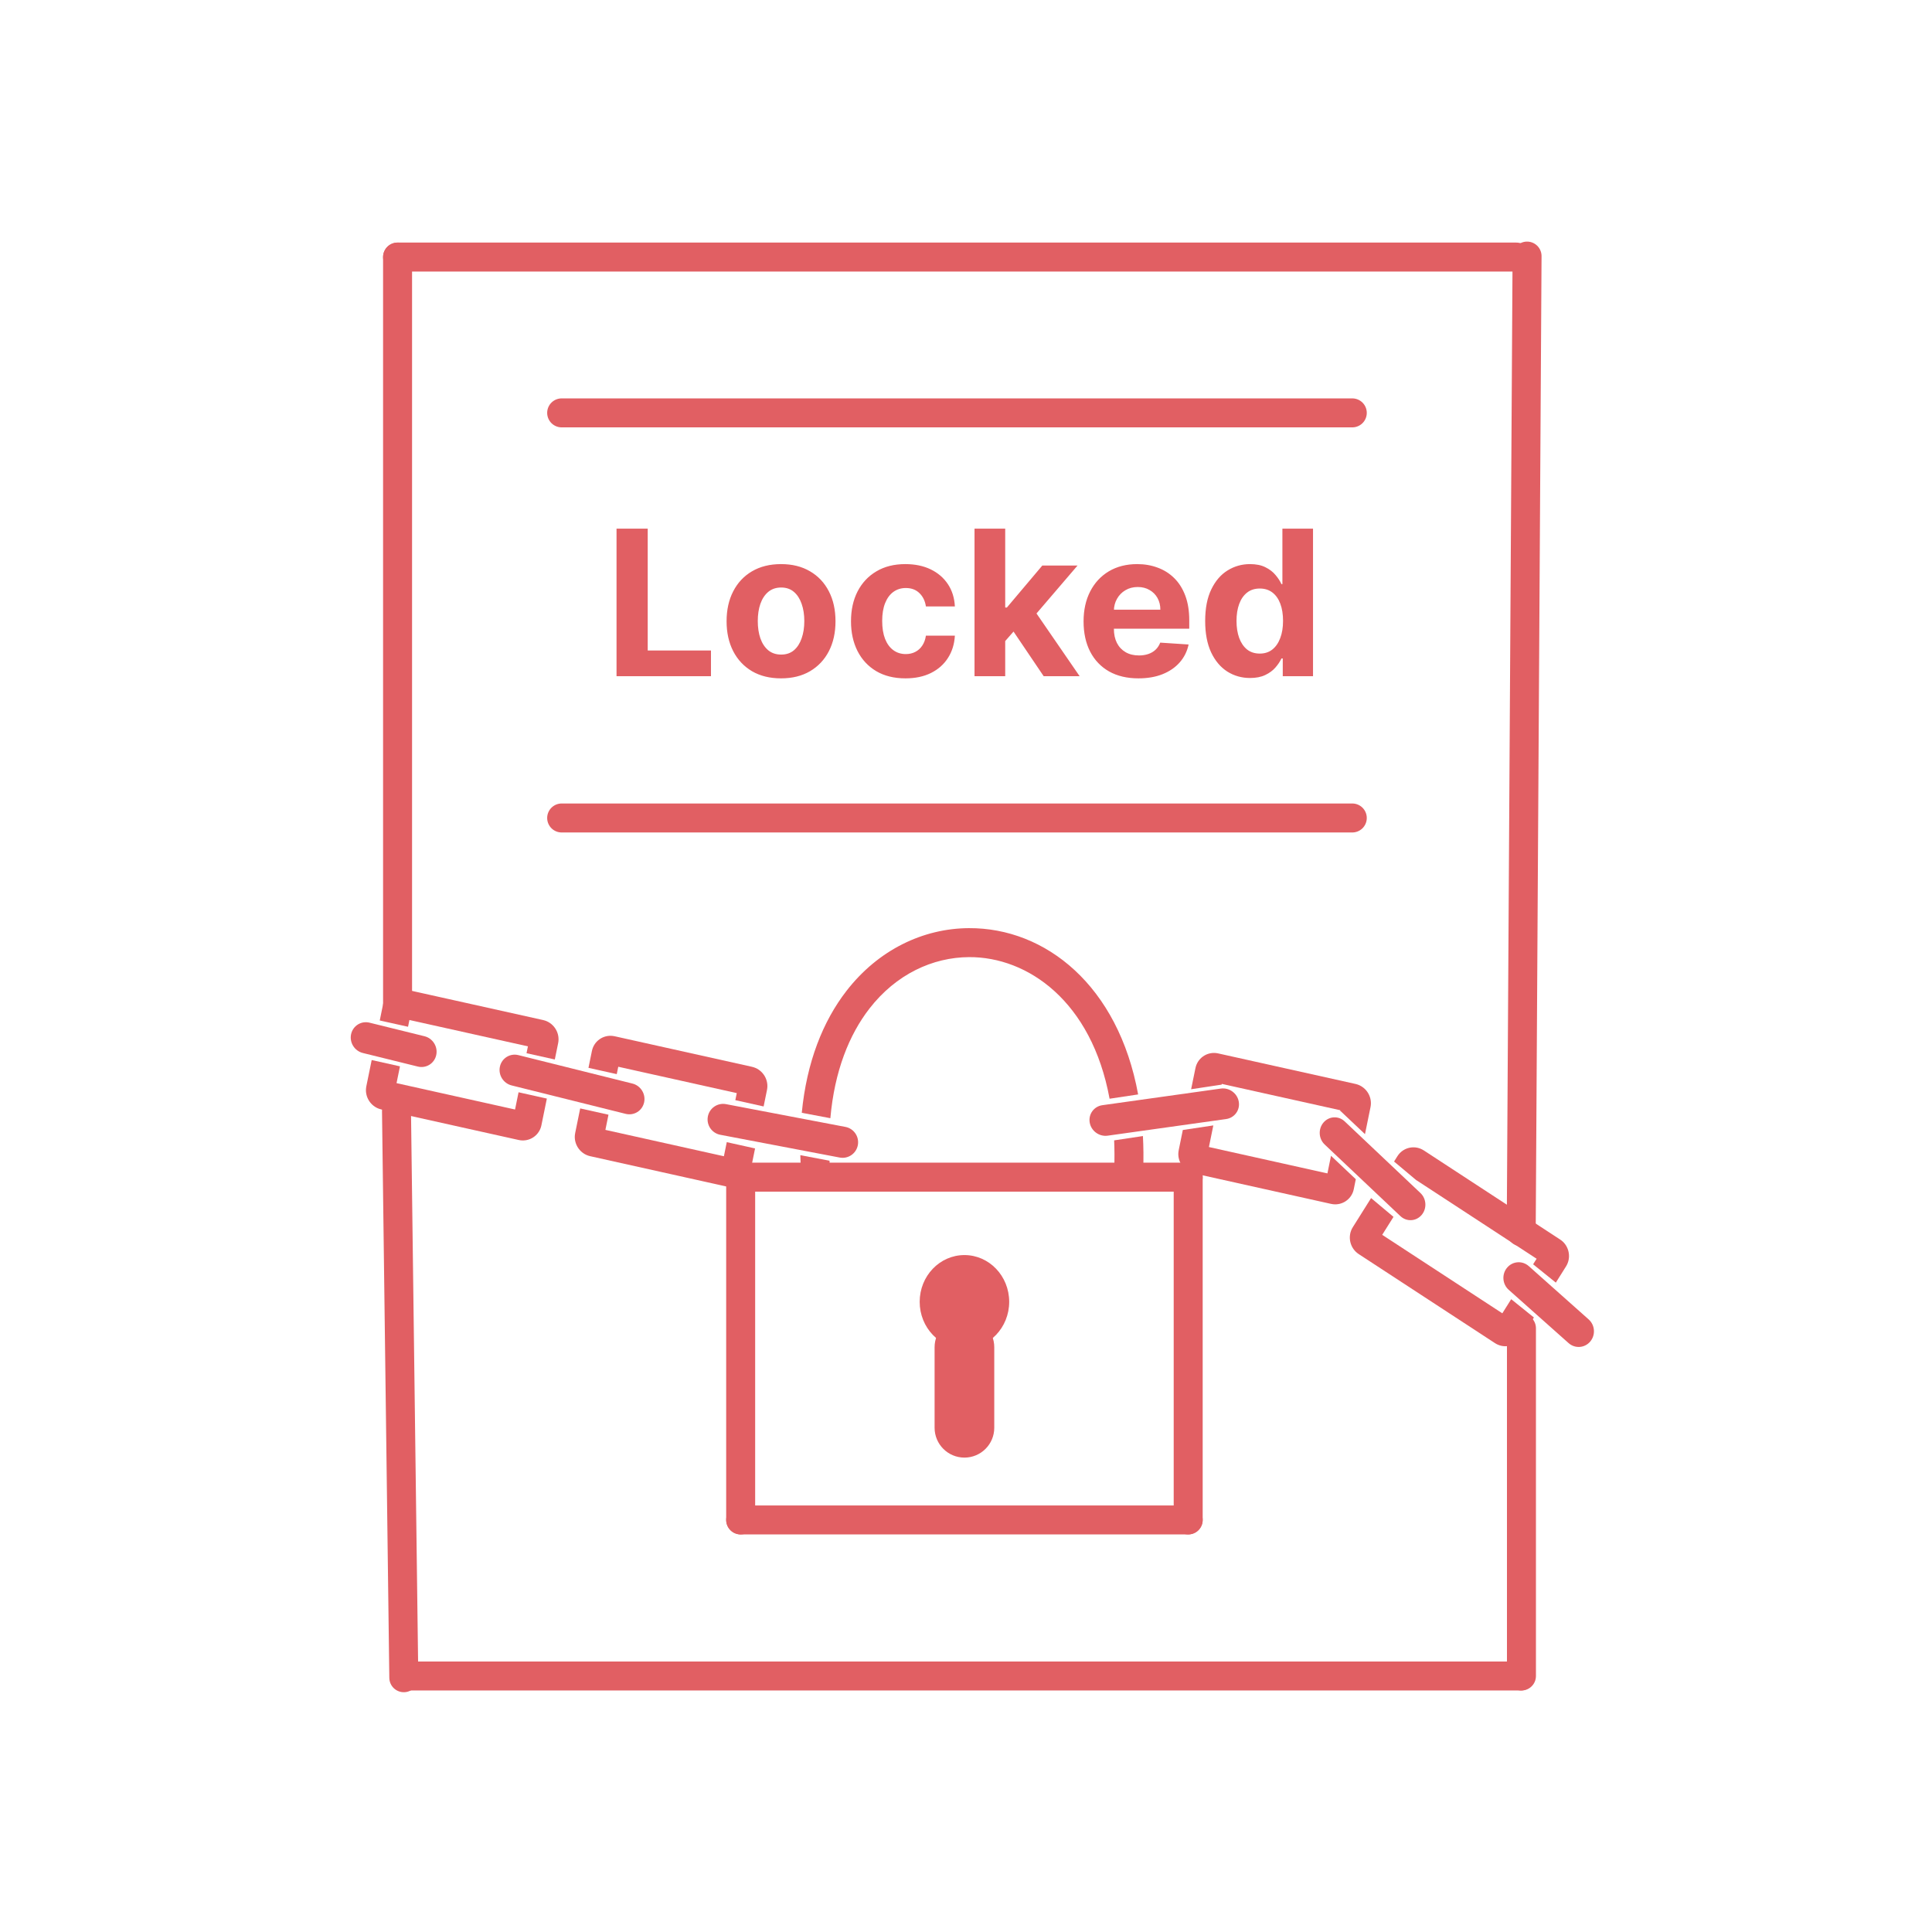
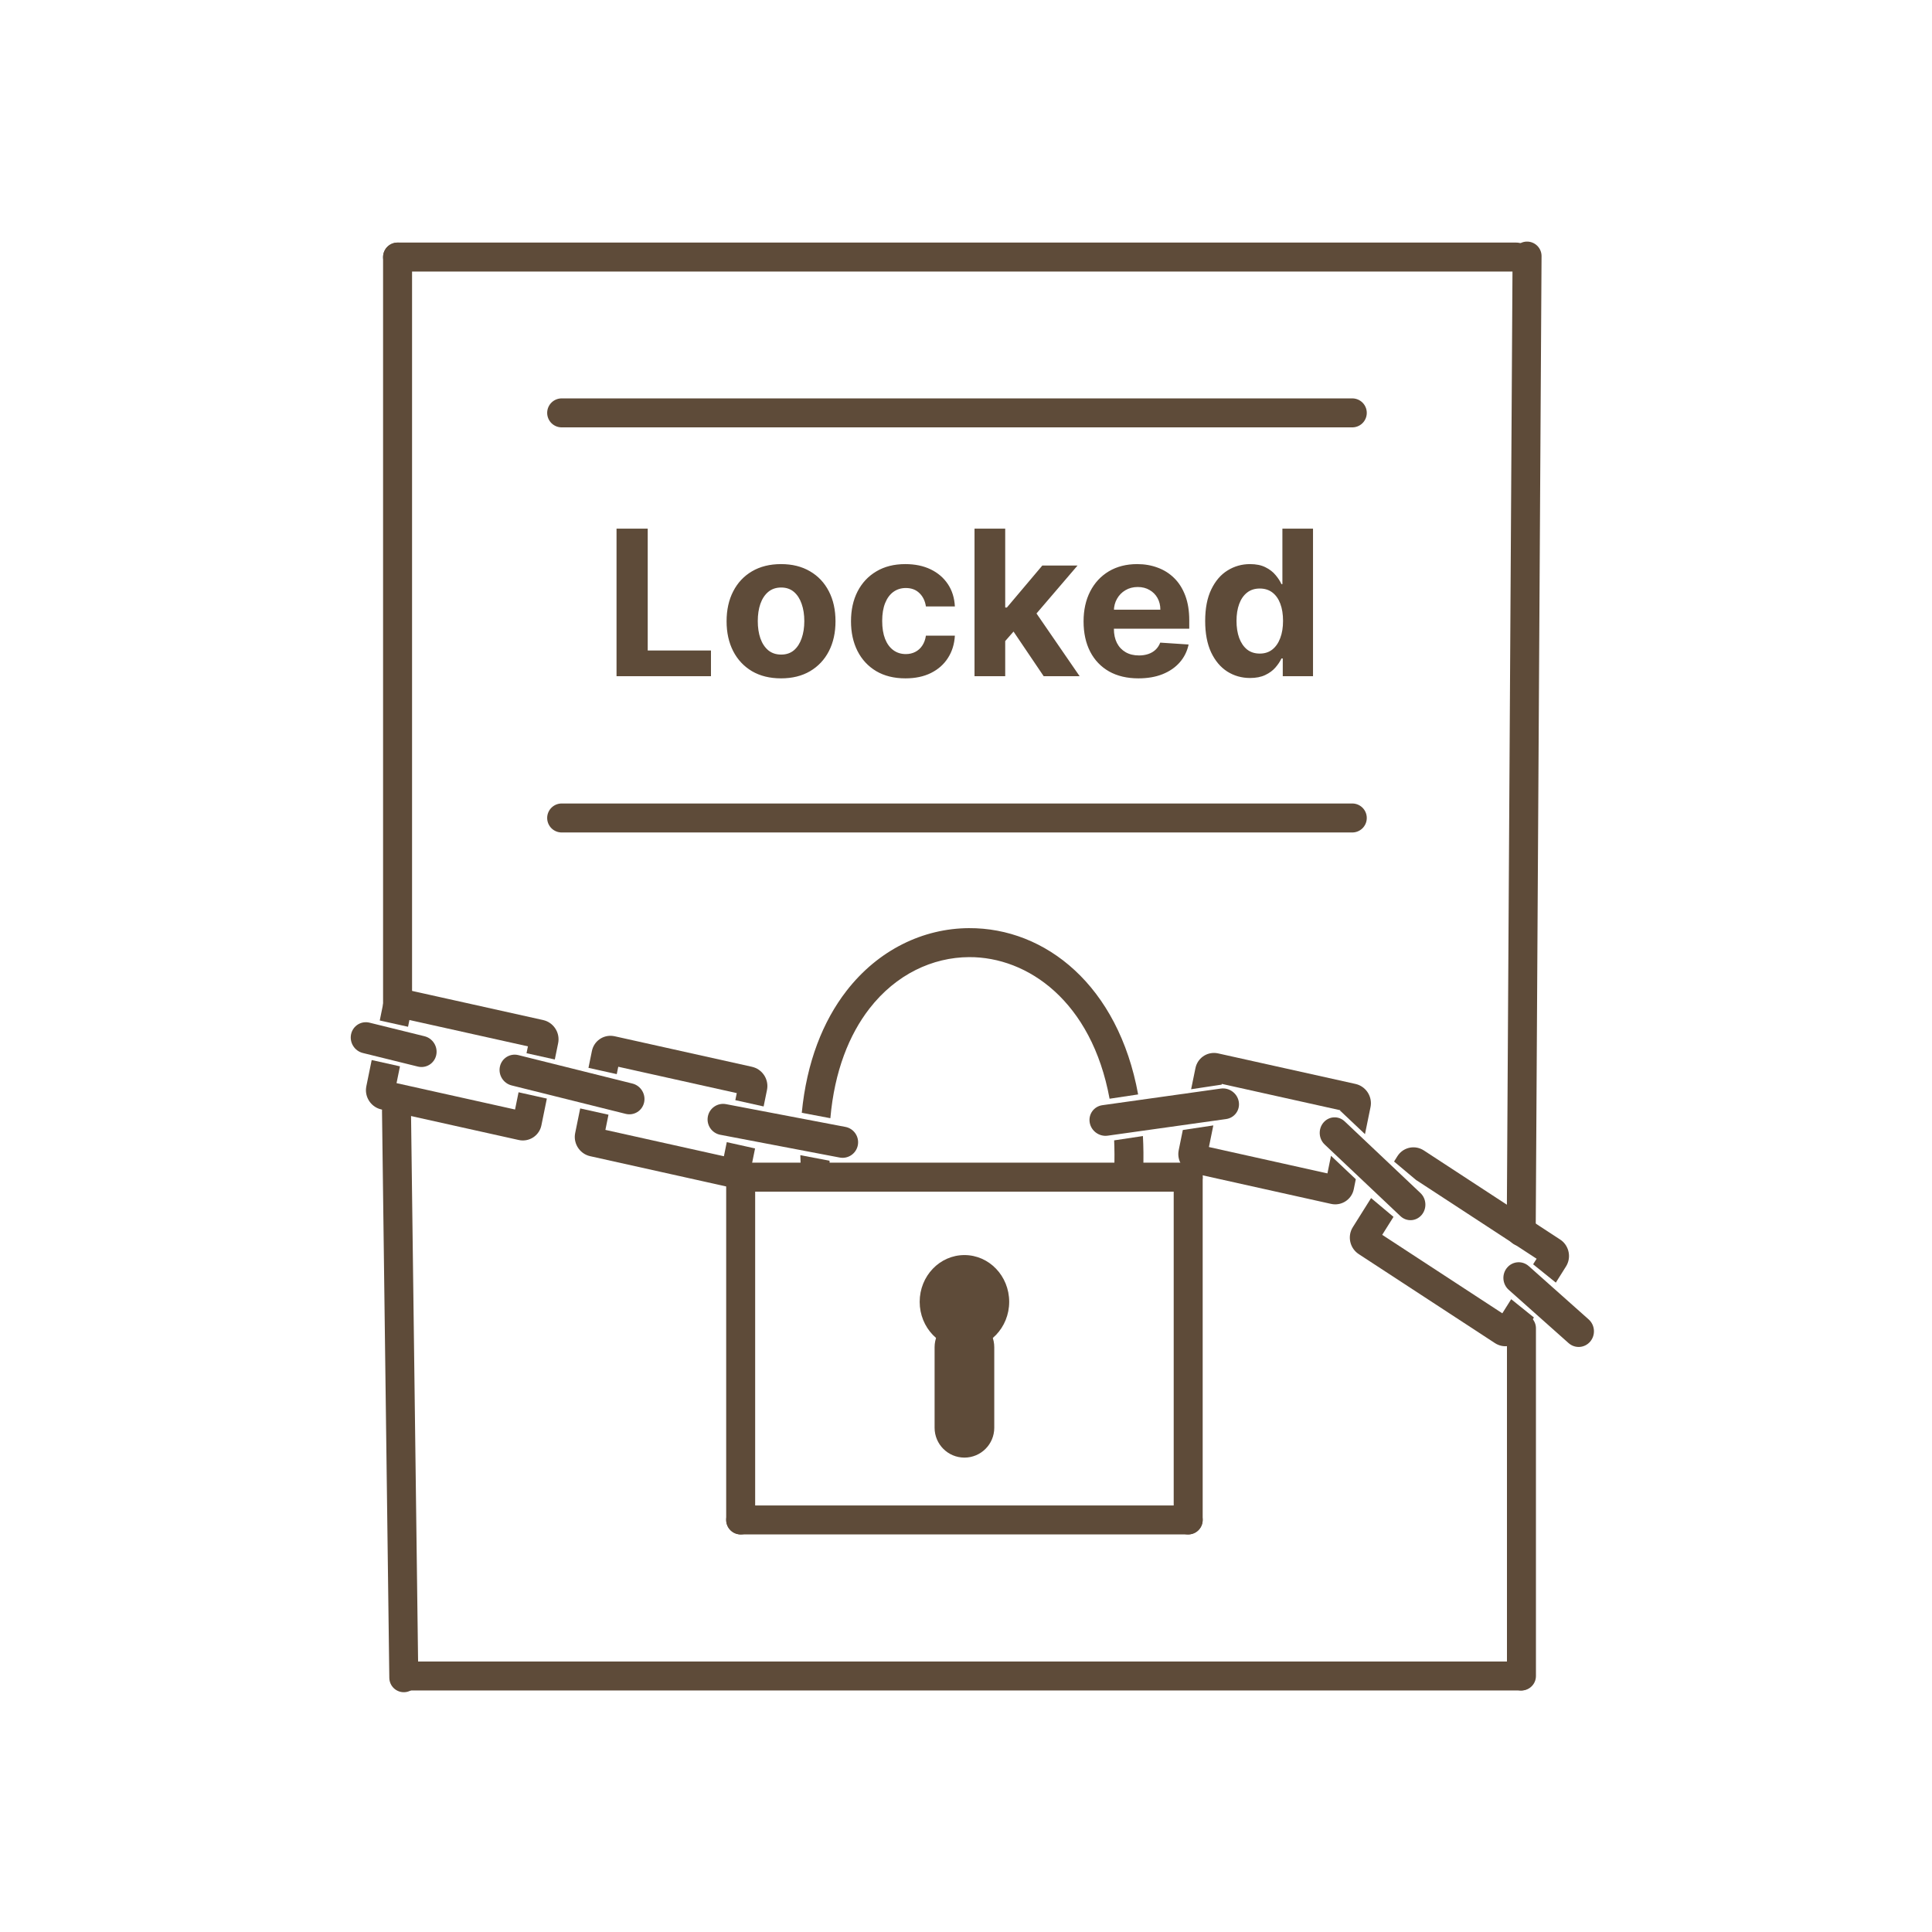
<svg xmlns="http://www.w3.org/2000/svg" width="200" height="200" viewBox="0 0 200 200" fill="none">
-   <path d="M41.156 26.612H156.975" stroke="#E15F63" stroke-width="3" stroke-linecap="round" />
-   <path d="M58.143 42.741H139.988" stroke="#E15F63" stroke-width="3" stroke-linecap="round" />
-   <path d="M58.143 84.677H139.988" stroke="#E15F63" stroke-width="3" stroke-linecap="round" />
-   <line x1="42.545" y1="173.499" x2="157.412" y2="173.499" stroke="#E15F63" stroke-width="3" stroke-linecap="round" />
-   <path d="M41.045 114.999L41.802 173.677" stroke="#E15F63" stroke-width="3" stroke-linecap="round" />
-   <path d="M41.156 26.612L41.156 104.031" stroke="#E15F63" stroke-width="3" stroke-linecap="round" />
-   <line x1="158.081" y1="26.509" x2="157.476" y2="127.508" stroke="#E15F63" stroke-width="3" stroke-linecap="round" />
-   <line x1="157.5" y1="137.5" x2="157.5" y2="173.5" stroke="#E15F63" stroke-width="3" stroke-linecap="round" />
-   <path d="M63.823 69.999V54.727H67.052V67.337H73.599V69.999H63.823ZM80.854 70.223C79.695 70.223 78.694 69.977 77.848 69.485C77.008 68.987 76.359 68.296 75.902 67.412C75.445 66.522 75.216 65.49 75.216 64.317C75.216 63.133 75.445 62.099 75.902 61.215C76.359 60.325 77.008 59.633 77.848 59.141C78.694 58.644 79.695 58.396 80.854 58.396C82.012 58.396 83.011 58.644 83.852 59.141C84.697 59.633 85.348 60.325 85.805 61.215C86.263 62.099 86.491 63.133 86.491 64.317C86.491 65.49 86.263 66.522 85.805 67.412C85.348 68.296 84.697 68.987 83.852 69.485C83.011 69.977 82.012 70.223 80.854 70.223ZM80.868 67.762C81.395 67.762 81.835 67.613 82.189 67.315C82.541 67.011 82.807 66.599 82.986 66.077C83.17 65.555 83.262 64.961 83.262 64.294C83.262 63.628 83.17 63.034 82.986 62.512C82.807 61.99 82.541 61.577 82.189 61.274C81.835 60.971 81.395 60.819 80.868 60.819C80.337 60.819 79.889 60.971 79.526 61.274C79.168 61.577 78.897 61.99 78.713 62.512C78.534 63.034 78.445 63.628 78.445 64.294C78.445 64.961 78.534 65.555 78.713 66.077C78.897 66.599 79.168 67.011 79.526 67.315C79.889 67.613 80.337 67.762 80.868 67.762ZM93.733 70.223C92.559 70.223 91.55 69.974 90.705 69.477C89.865 68.975 89.218 68.279 88.766 67.389C88.319 66.499 88.095 65.475 88.095 64.317C88.095 63.143 88.321 62.114 88.773 61.229C89.231 60.34 89.879 59.646 90.72 59.149C91.56 58.647 92.559 58.396 93.718 58.396C94.717 58.396 95.592 58.577 96.343 58.94C97.093 59.303 97.687 59.812 98.125 60.469C98.562 61.125 98.803 61.896 98.848 62.781H95.85C95.766 62.209 95.542 61.749 95.179 61.401C94.821 61.048 94.352 60.871 93.77 60.871C93.278 60.871 92.848 61.006 92.48 61.274C92.117 61.538 91.833 61.923 91.629 62.43C91.426 62.937 91.324 63.551 91.324 64.272C91.324 65.003 91.423 65.624 91.622 66.136C91.826 66.648 92.112 67.039 92.48 67.307C92.848 67.576 93.278 67.71 93.77 67.71C94.133 67.71 94.458 67.635 94.747 67.486C95.04 67.337 95.281 67.121 95.47 66.837C95.664 66.549 95.791 66.204 95.85 65.801H98.848C98.799 66.676 98.56 67.446 98.132 68.112C97.71 68.774 97.126 69.291 96.38 69.664C95.634 70.037 94.752 70.223 93.733 70.223ZM103.761 66.703L103.768 62.892H104.231L107.9 58.545H111.546L106.617 64.302H105.864L103.761 66.703ZM100.882 69.999V54.727H104.059V69.999H100.882ZM108.041 69.999L104.671 65.01L106.789 62.766L111.763 69.999H108.041ZM117.853 70.223C116.675 70.223 115.661 69.984 114.811 69.507C113.966 69.025 113.314 68.344 112.857 67.464C112.4 66.579 112.171 65.532 112.171 64.324C112.171 63.146 112.4 62.112 112.857 61.222C113.314 60.332 113.958 59.639 114.788 59.141C115.624 58.644 116.603 58.396 117.727 58.396C118.482 58.396 119.186 58.517 119.837 58.761C120.493 59 121.065 59.36 121.552 59.842C122.044 60.325 122.427 60.931 122.701 61.662C122.974 62.388 123.111 63.238 123.111 64.212V65.085H113.439V63.116H120.12C120.12 62.659 120.021 62.254 119.822 61.901C119.623 61.548 119.347 61.272 118.994 61.073C118.646 60.869 118.241 60.767 117.779 60.767C117.297 60.767 116.869 60.879 116.496 61.103C116.128 61.321 115.84 61.617 115.631 61.99C115.422 62.358 115.315 62.768 115.31 63.221V65.092C115.31 65.659 115.415 66.149 115.624 66.561C115.837 66.974 116.138 67.292 116.526 67.516C116.914 67.74 117.374 67.852 117.906 67.852C118.259 67.852 118.582 67.802 118.875 67.702C119.168 67.603 119.419 67.454 119.628 67.255C119.837 67.056 119.996 66.812 120.106 66.524L123.044 66.718C122.895 67.424 122.589 68.04 122.127 68.567C121.669 69.09 121.078 69.497 120.352 69.79C119.631 70.079 118.798 70.223 117.853 70.223ZM129.405 70.186C128.535 70.186 127.747 69.962 127.041 69.514C126.34 69.062 125.783 68.398 125.37 67.523C124.963 66.643 124.759 65.565 124.759 64.287C124.759 62.974 124.97 61.883 125.393 61.013C125.815 60.138 126.377 59.484 127.078 59.052C127.784 58.614 128.557 58.396 129.397 58.396C130.039 58.396 130.573 58.505 131.001 58.724C131.433 58.938 131.781 59.206 132.045 59.529C132.313 59.847 132.517 60.16 132.656 60.469H132.753V54.727H135.923V69.999H132.791V68.165H132.656C132.507 68.483 132.296 68.799 132.022 69.112C131.754 69.42 131.404 69.676 130.971 69.88C130.543 70.084 130.021 70.186 129.405 70.186ZM130.412 67.658C130.924 67.658 131.356 67.518 131.709 67.24C132.067 66.957 132.341 66.561 132.53 66.054C132.723 65.547 132.82 64.953 132.82 64.272C132.82 63.591 132.726 62.999 132.537 62.497C132.348 61.995 132.075 61.607 131.717 61.334C131.359 61.06 130.924 60.924 130.412 60.924C129.89 60.924 129.45 61.065 129.092 61.349C128.734 61.632 128.463 62.025 128.279 62.527C128.095 63.029 128.003 63.611 128.003 64.272C128.003 64.938 128.095 65.527 128.279 66.039C128.468 66.546 128.739 66.944 129.092 67.233C129.45 67.516 129.89 67.658 130.412 67.658Z" fill="#E15F63" />
-   <path d="M76.674 121.859V157.343" stroke="#E15F63" stroke-width="3" stroke-linecap="round" />
-   <path d="M123.001 121.859V157.343" stroke="#E15F63" stroke-width="3" stroke-linecap="round" />
-   <path d="M76.674 121.859L123.001 121.859" stroke="#E15F63" stroke-width="3" stroke-linecap="round" />
-   <path d="M76.674 157.343L123.001 157.343" stroke="#E15F63" stroke-width="3" stroke-linecap="round" />
-   <ellipse cx="99.838" cy="134.763" rx="4.633" ry="4.839" fill="#E15F63" />
-   <rect x="96.749" y="136.375" width="6.177" height="14.516" rx="3.089" fill="#E15F63" />
-   <path d="M38.477 109.736L41.405 110.387L41.05 112.126L53.318 114.856L53.681 113.072L56.61 113.724L56.047 116.486L55.997 116.684C55.715 117.585 54.835 118.156 53.897 118.046L53.695 118.012L39.475 114.849L39.278 114.794C38.378 114.496 37.797 113.6 37.892 112.657L37.922 112.455L38.477 109.736ZM41.805 102.399L42.006 102.434L56.226 105.596L56.424 105.651C57.388 105.971 57.986 106.976 57.779 107.99L57.434 109.678L54.505 109.027L54.651 108.318L42.383 105.59L42.24 106.29L39.312 105.64L39.655 103.959C39.862 102.944 40.8 102.281 41.805 102.399Z" fill="#E15F63" />
-   <path d="M63.425 107.239L63.626 107.272L77.846 110.435L78.044 110.491C79.007 110.81 79.606 111.815 79.399 112.83L79.05 114.539L76.121 113.887L76.27 113.158L64.003 110.429L63.846 111.193L60.919 110.543L60.062 114.744L62.99 115.395L62.671 116.965L74.938 119.694L75.235 118.235L78.164 118.886L77.667 121.326L77.616 121.523C77.335 122.424 76.455 122.995 75.517 122.884L75.314 122.851L61.094 119.688L60.897 119.633C59.998 119.335 59.417 118.439 59.511 117.497L59.542 117.294L61.274 108.798C61.481 107.784 62.419 107.12 63.425 107.239Z" fill="#E15F63" />
-   <path d="M125.147 118.74L137.415 121.469L137.786 119.647L140.352 122.072L140.143 123.1L140.093 123.298C139.812 124.199 138.931 124.77 137.994 124.66L137.792 124.626L123.572 121.463L123.375 121.408C122.475 121.11 121.894 120.214 121.989 119.271L122.019 119.069L122.445 116.977L125.603 116.503L125.147 118.74ZM125.902 109.013L126.103 109.048L140.323 112.21L140.521 112.265C141.485 112.585 142.082 113.59 141.876 114.604L141.303 117.406L138.757 115L138.727 115.03L138.748 114.932L126.48 112.204L126.464 112.281L123.305 112.757L123.752 110.573C123.959 109.558 124.897 108.895 125.902 109.013Z" fill="#E15F63" />
-   <rect width="3.214" height="11.512" rx="1.607" transform="matrix(0.646576 -0.76285 0.747017 0.664805 154.979 132.451)" fill="#E15F63" />
-   <rect width="3.214" height="15.381" rx="1.607" transform="matrix(0.218459 -0.975846 0.970288 0.241955 51.4021 111.973)" fill="#E15F63" />
-   <rect width="3.214" height="9.075" rx="1.607" transform="matrix(0.216122 -0.976366 0.970864 0.23963 36 108.62)" fill="#E15F63" />
-   <rect width="3.226" height="15.807" rx="1.613" transform="matrix(0.184347 -0.982861 0.982312 0.187253 72.9788 117.17)" fill="#E15F63" />
-   <rect width="3.165" height="13.957" rx="1.582" transform="matrix(0.654954 -0.755669 0.726633 0.687026 135.979 117.391)" fill="#E15F63" />
-   <rect width="3.203" height="15.581" rx="1.602" transform="matrix(-0.171064 -0.98526 0.990297 -0.138966 113.081 117.787)" fill="#E15F63" />
-   <path d="M85.871 120.156C85.882 120.421 85.896 120.689 85.913 120.96L84.416 121.053L82.919 121.148C82.886 120.619 82.862 120.097 82.85 119.584L85.871 120.156ZM118.315 117.603C118.375 118.729 118.387 119.897 118.345 121.106L116.846 121.053L115.347 121.002C115.382 119.98 115.377 118.997 115.337 118.05L118.315 117.603ZM100.301 96.081C108.231 96.041 115.762 102.02 117.819 113.296L114.863 113.74C113.01 103.651 106.394 99.05 100.316 99.081C96.549 99.1 92.759 100.851 89.997 104.416C87.918 107.1 86.388 110.863 85.959 115.756L83 115.196C83.508 109.955 85.186 105.728 87.625 102.579C90.932 98.309 95.579 96.105 100.301 96.081Z" fill="#E15F63" />
-   <path d="M144.254 125.969L143.086 127.829L155.52 135.954L156.438 134.492L158.79 136.386L157.499 138.442L157.381 138.608C156.801 139.353 155.776 139.577 154.937 139.143L154.76 139.041L140.653 129.822L140.488 129.701C139.751 129.105 139.523 128.062 139.944 127.212L140.044 127.035L141.935 124.024L144.254 125.969ZM144.657 119.693C145.208 118.816 146.321 118.526 147.219 118.991L147.396 119.093L161.502 128.313L161.669 128.433C162.458 129.072 162.664 130.223 162.113 131.1L161.059 132.776L158.708 130.88L159.07 130.305L146.636 122.18L146.631 122.187L144.312 120.241L144.657 119.693Z" fill="#E15F63" />
+   <path d="M41.156 26.612H156.975" stroke="#5E4B39" stroke-width="3" stroke-linecap="round" />
+   <path d="M58.143 42.741H139.988" stroke="#5E4B39" stroke-width="3" stroke-linecap="round" />
+   <path d="M58.143 84.677H139.988" stroke="#5E4B39" stroke-width="3" stroke-linecap="round" />
+   <line x1="42.545" y1="173.499" x2="157.412" y2="173.499" stroke="#5E4B39" stroke-width="3" stroke-linecap="round" />
+   <path d="M41.045 114.999L41.802 173.677" stroke="#5E4B39" stroke-width="3" stroke-linecap="round" />
+   <path d="M41.156 26.612L41.156 104.031" stroke="#5E4B39" stroke-width="3" stroke-linecap="round" />
+   <line x1="158.081" y1="26.509" x2="157.476" y2="127.508" stroke="#5E4B39" stroke-width="3" stroke-linecap="round" />
+   <line x1="157.5" y1="137.5" x2="157.5" y2="173.5" stroke="#5E4B39" stroke-width="3" stroke-linecap="round" />
+   <path d="M63.823 69.999V54.727H67.052V67.337H73.599V69.999H63.823ZM80.854 70.223C79.695 70.223 78.694 69.977 77.848 69.485C77.008 68.987 76.359 68.296 75.902 67.412C75.445 66.522 75.216 65.49 75.216 64.317C75.216 63.133 75.445 62.099 75.902 61.215C76.359 60.325 77.008 59.633 77.848 59.141C78.694 58.644 79.695 58.396 80.854 58.396C82.012 58.396 83.011 58.644 83.852 59.141C84.697 59.633 85.348 60.325 85.805 61.215C86.263 62.099 86.491 63.133 86.491 64.317C86.491 65.49 86.263 66.522 85.805 67.412C85.348 68.296 84.697 68.987 83.852 69.485C83.011 69.977 82.012 70.223 80.854 70.223ZM80.868 67.762C81.395 67.762 81.835 67.613 82.189 67.315C82.541 67.011 82.807 66.599 82.986 66.077C83.17 65.555 83.262 64.961 83.262 64.294C83.262 63.628 83.17 63.034 82.986 62.512C82.807 61.99 82.541 61.577 82.189 61.274C81.835 60.971 81.395 60.819 80.868 60.819C80.337 60.819 79.889 60.971 79.526 61.274C79.168 61.577 78.897 61.99 78.713 62.512C78.534 63.034 78.445 63.628 78.445 64.294C78.445 64.961 78.534 65.555 78.713 66.077C78.897 66.599 79.168 67.011 79.526 67.315C79.889 67.613 80.337 67.762 80.868 67.762ZM93.733 70.223C92.559 70.223 91.55 69.974 90.705 69.477C89.865 68.975 89.218 68.279 88.766 67.389C88.319 66.499 88.095 65.475 88.095 64.317C88.095 63.143 88.321 62.114 88.773 61.229C89.231 60.34 89.879 59.646 90.72 59.149C91.56 58.647 92.559 58.396 93.718 58.396C94.717 58.396 95.592 58.577 96.343 58.94C97.093 59.303 97.687 59.812 98.125 60.469C98.562 61.125 98.803 61.896 98.848 62.781H95.85C95.766 62.209 95.542 61.749 95.179 61.401C94.821 61.048 94.352 60.871 93.77 60.871C93.278 60.871 92.848 61.006 92.48 61.274C92.117 61.538 91.833 61.923 91.629 62.43C91.426 62.937 91.324 63.551 91.324 64.272C91.324 65.003 91.423 65.624 91.622 66.136C91.826 66.648 92.112 67.039 92.48 67.307C92.848 67.576 93.278 67.71 93.77 67.71C94.133 67.71 94.458 67.635 94.747 67.486C95.04 67.337 95.281 67.121 95.47 66.837C95.664 66.549 95.791 66.204 95.85 65.801H98.848C98.799 66.676 98.56 67.446 98.132 68.112C97.71 68.774 97.126 69.291 96.38 69.664C95.634 70.037 94.752 70.223 93.733 70.223ZM103.761 66.703L103.768 62.892H104.231L107.9 58.545H111.546L106.617 64.302H105.864L103.761 66.703ZM100.882 69.999V54.727H104.059V69.999H100.882ZM108.041 69.999L104.671 65.01L106.789 62.766L111.763 69.999H108.041ZM117.853 70.223C116.675 70.223 115.661 69.984 114.811 69.507C113.966 69.025 113.314 68.344 112.857 67.464C112.4 66.579 112.171 65.532 112.171 64.324C112.171 63.146 112.4 62.112 112.857 61.222C113.314 60.332 113.958 59.639 114.788 59.141C115.624 58.644 116.603 58.396 117.727 58.396C118.482 58.396 119.186 58.517 119.837 58.761C120.493 59 121.065 59.36 121.552 59.842C122.044 60.325 122.427 60.931 122.701 61.662C122.974 62.388 123.111 63.238 123.111 64.212V65.085H113.439V63.116H120.12C120.12 62.659 120.021 62.254 119.822 61.901C119.623 61.548 119.347 61.272 118.994 61.073C118.646 60.869 118.241 60.767 117.779 60.767C117.297 60.767 116.869 60.879 116.496 61.103C116.128 61.321 115.84 61.617 115.631 61.99C115.422 62.358 115.315 62.768 115.31 63.221V65.092C115.31 65.659 115.415 66.149 115.624 66.561C115.837 66.974 116.138 67.292 116.526 67.516C116.914 67.74 117.374 67.852 117.906 67.852C118.259 67.852 118.582 67.802 118.875 67.702C119.168 67.603 119.419 67.454 119.628 67.255C119.837 67.056 119.996 66.812 120.106 66.524L123.044 66.718C122.895 67.424 122.589 68.04 122.127 68.567C121.669 69.09 121.078 69.497 120.352 69.79C119.631 70.079 118.798 70.223 117.853 70.223ZM129.405 70.186C128.535 70.186 127.747 69.962 127.041 69.514C126.34 69.062 125.783 68.398 125.37 67.523C124.963 66.643 124.759 65.565 124.759 64.287C124.759 62.974 124.97 61.883 125.393 61.013C125.815 60.138 126.377 59.484 127.078 59.052C127.784 58.614 128.557 58.396 129.397 58.396C130.039 58.396 130.573 58.505 131.001 58.724C131.433 58.938 131.781 59.206 132.045 59.529C132.313 59.847 132.517 60.16 132.656 60.469H132.753V54.727H135.923V69.999H132.791V68.165H132.656C132.507 68.483 132.296 68.799 132.022 69.112C131.754 69.42 131.404 69.676 130.971 69.88C130.543 70.084 130.021 70.186 129.405 70.186ZM130.412 67.658C130.924 67.658 131.356 67.518 131.709 67.24C132.067 66.957 132.341 66.561 132.53 66.054C132.723 65.547 132.82 64.953 132.82 64.272C132.82 63.591 132.726 62.999 132.537 62.497C132.348 61.995 132.075 61.607 131.717 61.334C131.359 61.06 130.924 60.924 130.412 60.924C129.89 60.924 129.45 61.065 129.092 61.349C128.734 61.632 128.463 62.025 128.279 62.527C128.095 63.029 128.003 63.611 128.003 64.272C128.003 64.938 128.095 65.527 128.279 66.039C128.468 66.546 128.739 66.944 129.092 67.233C129.45 67.516 129.89 67.658 130.412 67.658Z" fill="#5E4B39" />
+   <path d="M76.674 121.859V157.343" stroke="#5E4B39" stroke-width="3" stroke-linecap="round" />
+   <path d="M123.001 121.859V157.343" stroke="#5E4B39" stroke-width="3" stroke-linecap="round" />
+   <path d="M76.674 121.859L123.001 121.859" stroke="#5E4B39" stroke-width="3" stroke-linecap="round" />
+   <path d="M76.674 157.343L123.001 157.343" stroke="#5E4B39" stroke-width="3" stroke-linecap="round" />
+   <ellipse cx="99.838" cy="134.763" rx="4.633" ry="4.839" fill="#5E4B39" />
+   <rect x="96.749" y="136.375" width="6.177" height="14.516" rx="3.089" fill="#5E4B39" />
+   <path d="M38.477 109.736L41.405 110.387L41.05 112.126L53.318 114.856L53.681 113.072L56.61 113.724L56.047 116.486L55.997 116.684C55.715 117.585 54.835 118.156 53.897 118.046L53.695 118.012L39.475 114.849L39.278 114.794C38.378 114.496 37.797 113.6 37.892 112.657L37.922 112.455L38.477 109.736ZM41.805 102.399L42.006 102.434L56.226 105.596L56.424 105.651C57.388 105.971 57.986 106.976 57.779 107.99L57.434 109.678L54.505 109.027L54.651 108.318L42.383 105.59L42.24 106.29L39.312 105.64L39.655 103.959C39.862 102.944 40.8 102.281 41.805 102.399Z" fill="#5E4B39" />
+   <path d="M63.425 107.239L63.626 107.272L77.846 110.435L78.044 110.491C79.007 110.81 79.606 111.815 79.399 112.83L79.05 114.539L76.121 113.887L76.27 113.158L64.003 110.429L63.846 111.193L60.919 110.543L60.062 114.744L62.99 115.395L62.671 116.965L74.938 119.694L75.235 118.235L78.164 118.886L77.667 121.326L77.616 121.523C77.335 122.424 76.455 122.995 75.517 122.884L75.314 122.851L61.094 119.688L60.897 119.633C59.998 119.335 59.417 118.439 59.511 117.497L59.542 117.294L61.274 108.798C61.481 107.784 62.419 107.12 63.425 107.239Z" fill="#5E4B39" />
+   <path d="M125.147 118.74L137.415 121.469L137.786 119.647L140.352 122.072L140.143 123.1L140.093 123.298C139.812 124.199 138.931 124.77 137.994 124.66L137.792 124.626L123.572 121.463L123.375 121.408C122.475 121.11 121.894 120.214 121.989 119.271L122.019 119.069L122.445 116.977L125.603 116.503L125.147 118.74ZM125.902 109.013L126.103 109.048L140.323 112.21L140.521 112.265C141.485 112.585 142.082 113.59 141.876 114.604L141.303 117.406L138.757 115L138.727 115.03L138.748 114.932L126.48 112.204L126.464 112.281L123.305 112.757L123.752 110.573C123.959 109.558 124.897 108.895 125.902 109.013Z" fill="#5E4B39" />
+   <rect width="3.214" height="11.512" rx="1.607" transform="matrix(0.646576 -0.76285 0.747017 0.664805 154.979 132.451)" fill="#5E4B39" />
+   <rect width="3.214" height="15.381" rx="1.607" transform="matrix(0.218459 -0.975846 0.970288 0.241955 51.4021 111.973)" fill="#5E4B39" />
+   <rect width="3.214" height="9.075" rx="1.607" transform="matrix(0.216122 -0.976366 0.970864 0.23963 36 108.62)" fill="#5E4B39" />
+   <rect width="3.226" height="15.807" rx="1.613" transform="matrix(0.184347 -0.982861 0.982312 0.187253 72.9788 117.17)" fill="#5E4B39" />
+   <rect width="3.165" height="13.957" rx="1.582" transform="matrix(0.654954 -0.755669 0.726633 0.687026 135.979 117.391)" fill="#5E4B39" />
+   <rect width="3.203" height="15.581" rx="1.602" transform="matrix(-0.171064 -0.98526 0.990297 -0.138966 113.081 117.787)" fill="#5E4B39" />
+   <path d="M85.871 120.156C85.882 120.421 85.896 120.689 85.913 120.96L84.416 121.053L82.919 121.148C82.886 120.619 82.862 120.097 82.85 119.584L85.871 120.156ZM118.315 117.603C118.375 118.729 118.387 119.897 118.345 121.106L116.846 121.053L115.347 121.002C115.382 119.98 115.377 118.997 115.337 118.05L118.315 117.603ZM100.301 96.081C108.231 96.041 115.762 102.02 117.819 113.296L114.863 113.74C113.01 103.651 106.394 99.05 100.316 99.081C96.549 99.1 92.759 100.851 89.997 104.416C87.918 107.1 86.388 110.863 85.959 115.756L83 115.196C83.508 109.955 85.186 105.728 87.625 102.579C90.932 98.309 95.579 96.105 100.301 96.081Z" fill="#5E4B39" />
+   <path d="M144.254 125.969L143.086 127.829L155.52 135.954L156.438 134.492L158.79 136.386L157.499 138.442L157.381 138.608C156.801 139.353 155.776 139.577 154.937 139.143L154.76 139.041L140.653 129.822L140.488 129.701C139.751 129.105 139.523 128.062 139.944 127.212L140.044 127.035L141.935 124.024L144.254 125.969ZM144.657 119.693C145.208 118.816 146.321 118.526 147.219 118.991L147.396 119.093L161.502 128.313L161.669 128.433C162.458 129.072 162.664 130.223 162.113 131.1L161.059 132.776L158.708 130.88L159.07 130.305L146.636 122.18L146.631 122.187L144.312 120.241L144.657 119.693Z" fill="#5E4B39" />
</svg>
